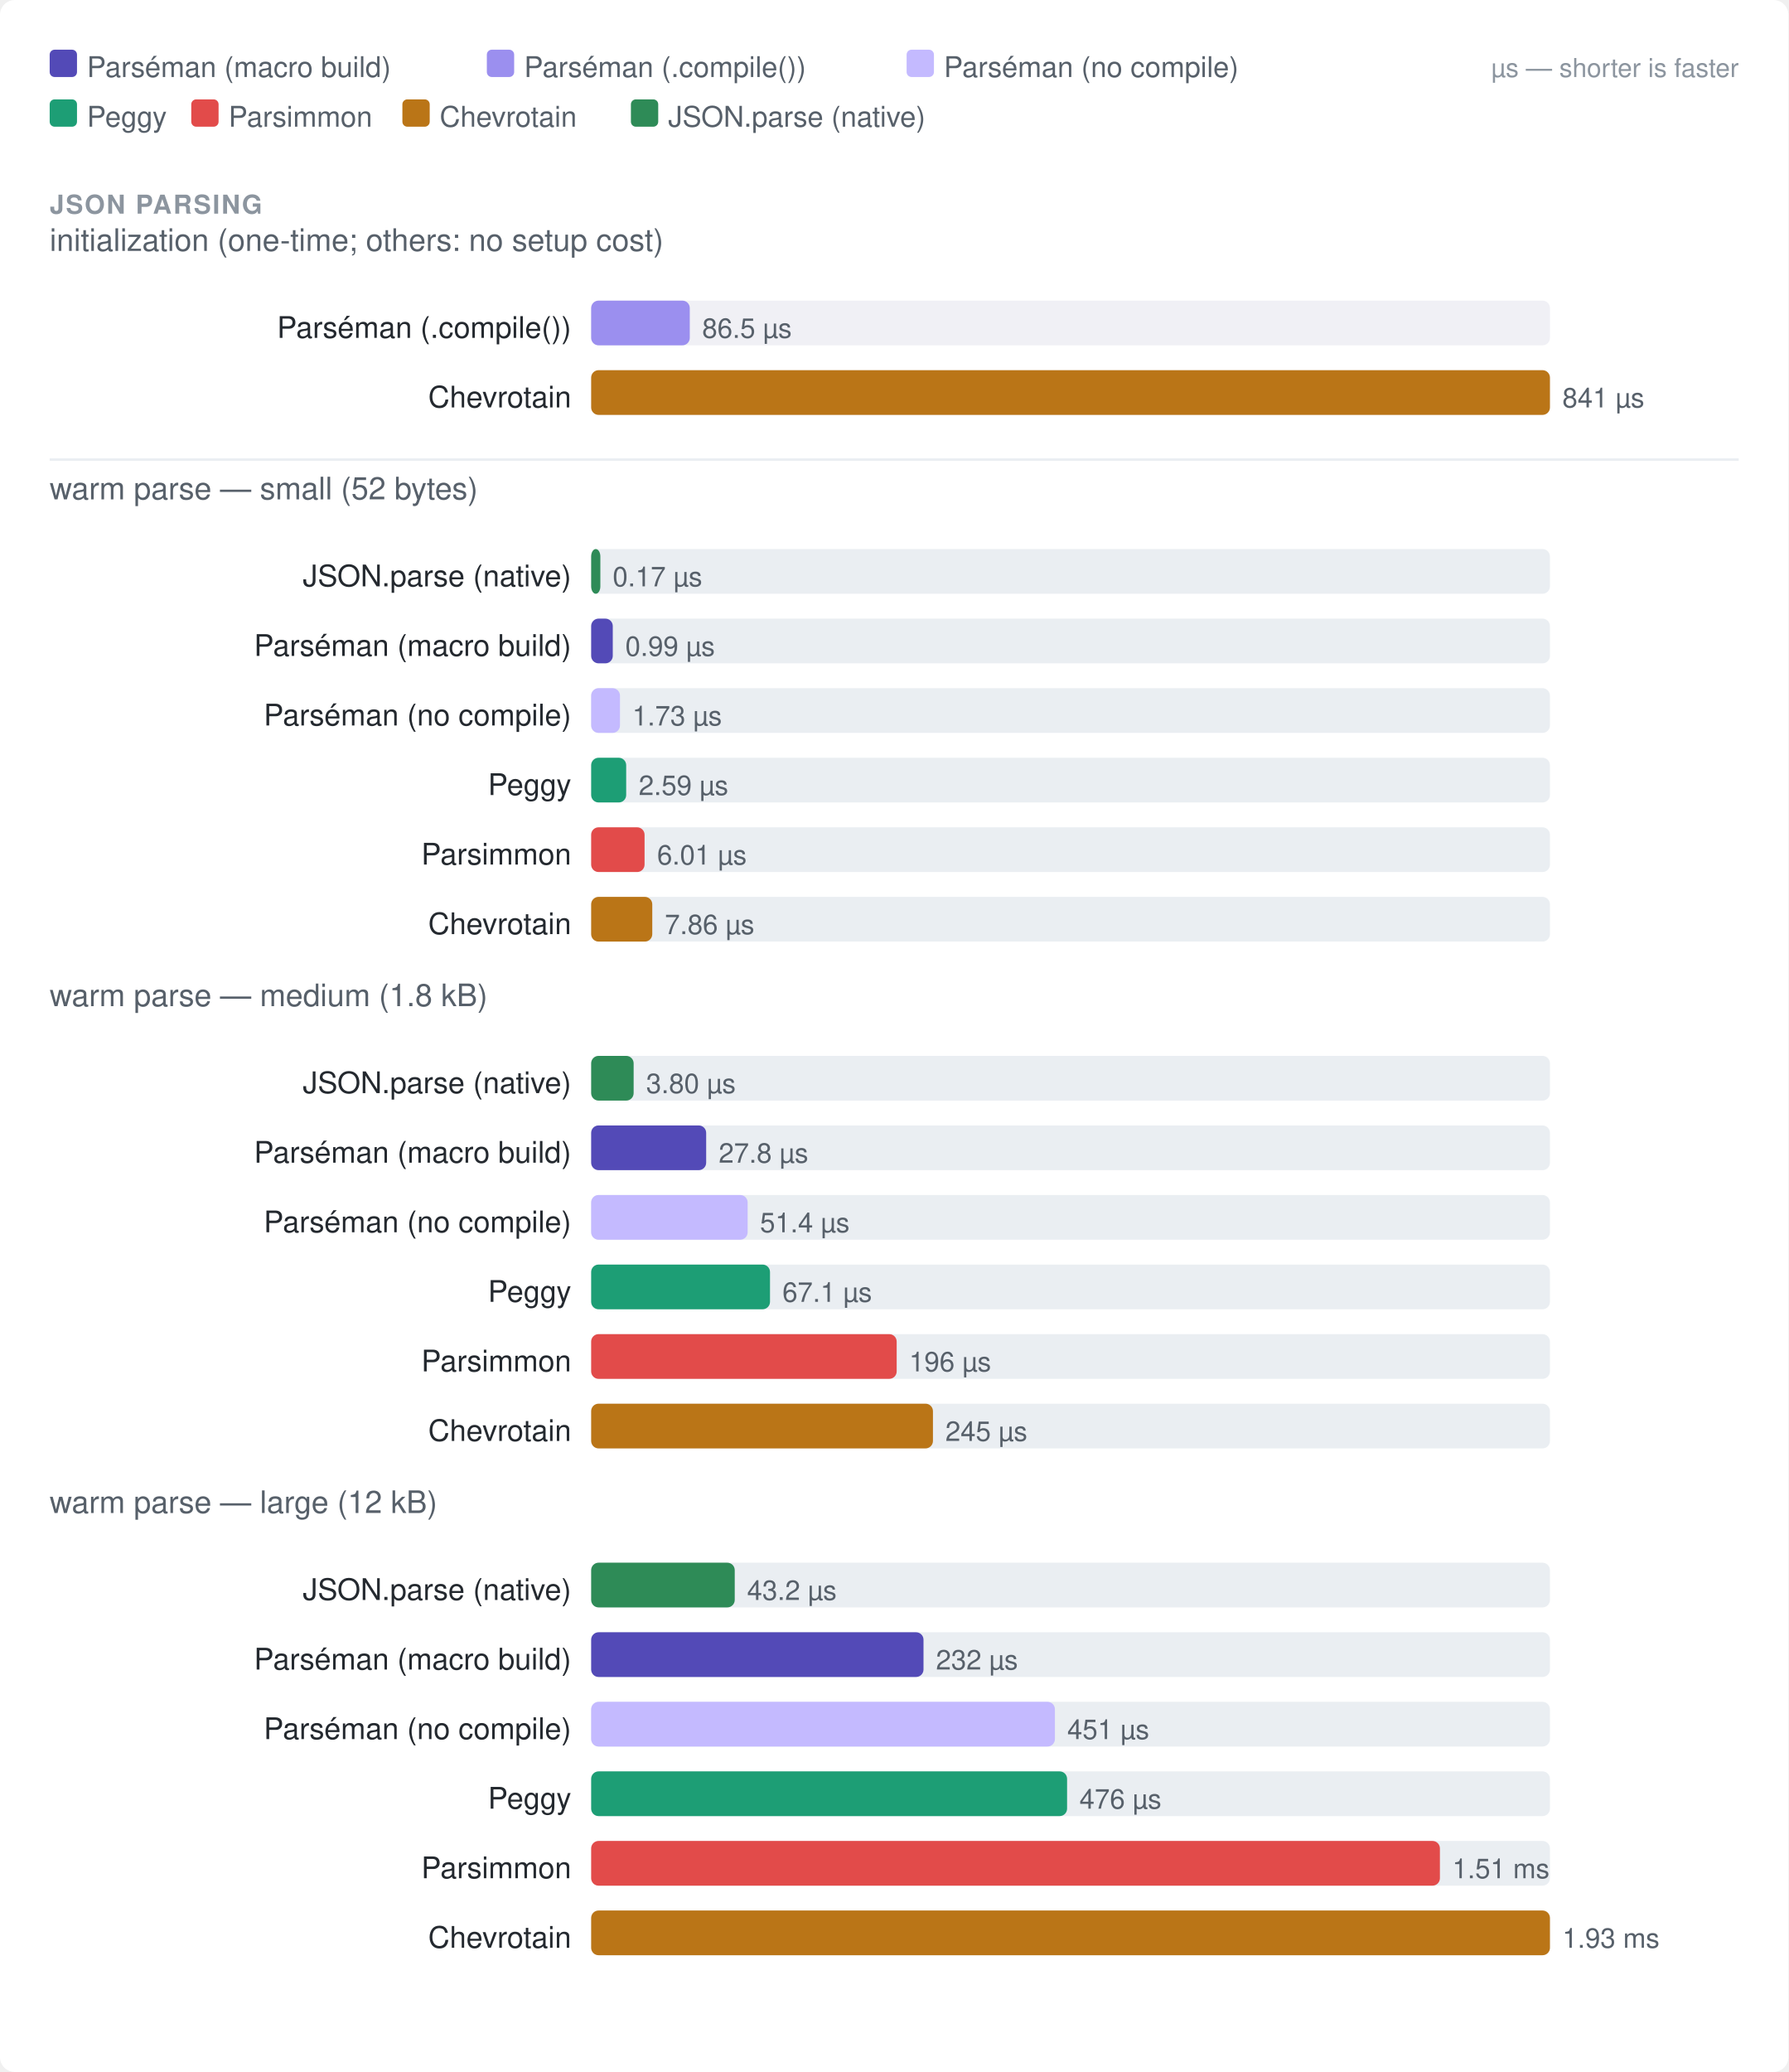
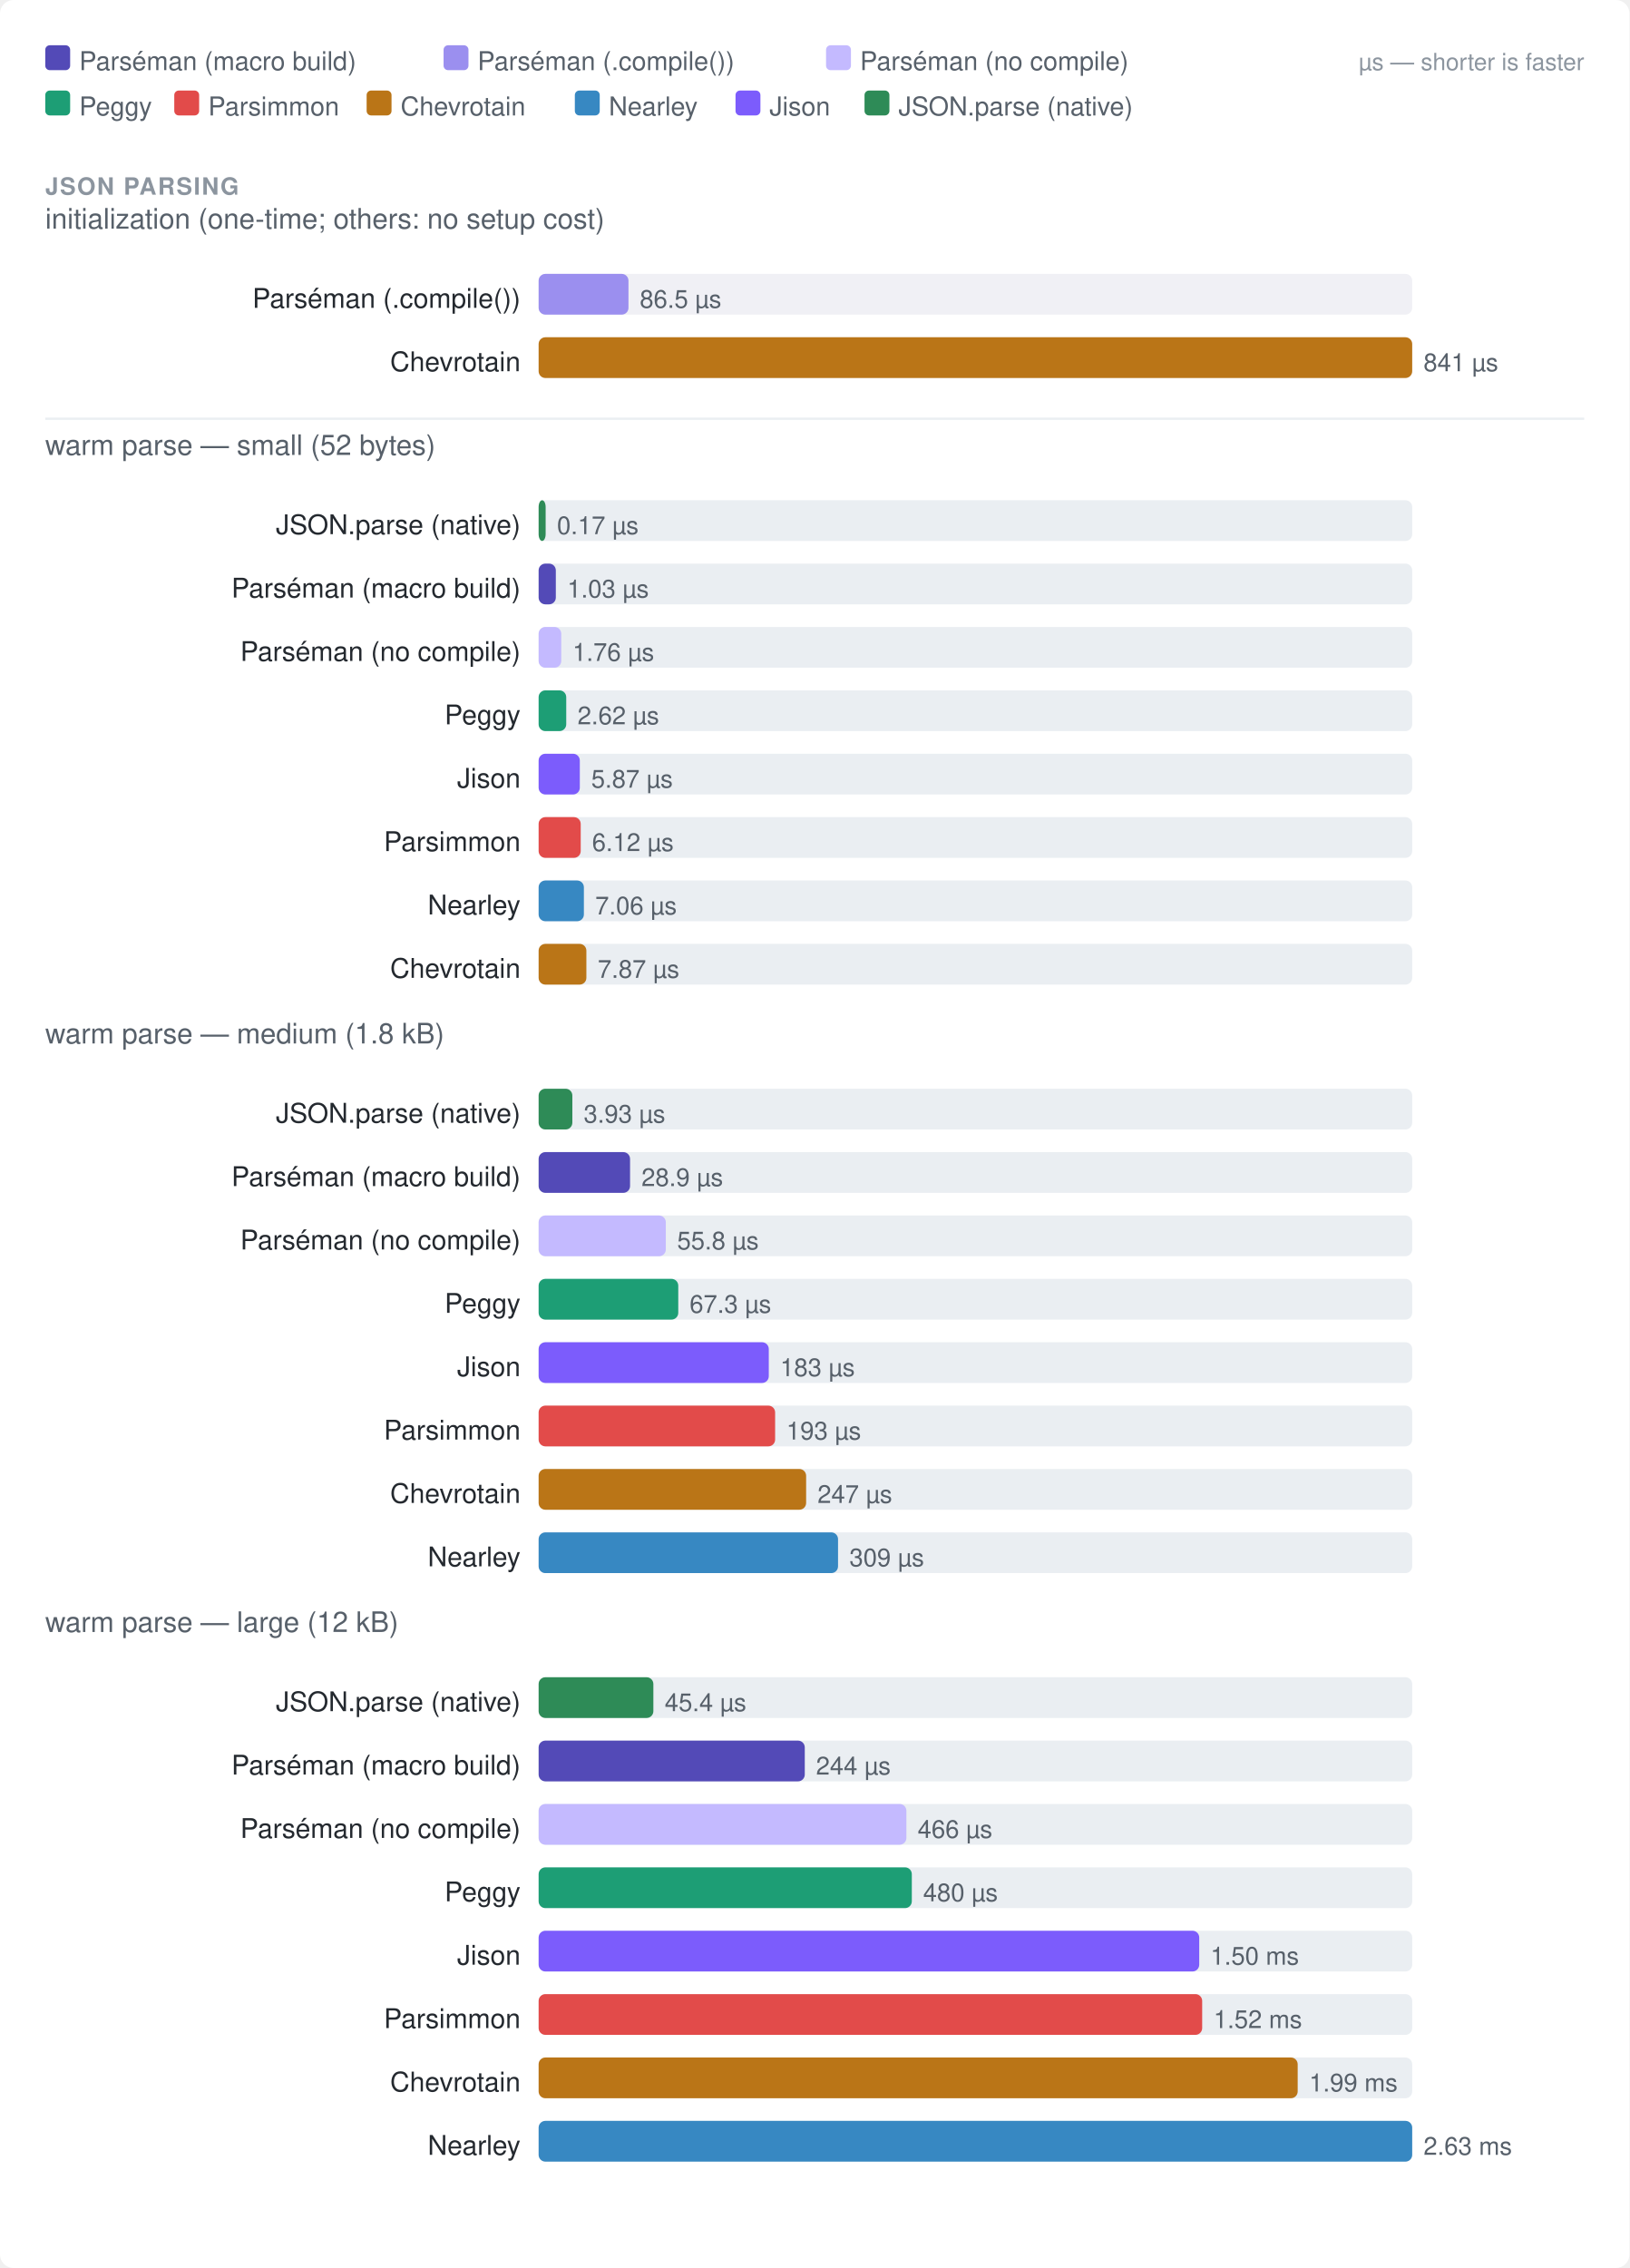
- <svg xmlns="http://www.w3.org/2000/svg" viewBox="0 0 720 834" width="720" height="834">
-   <rect width="720" height="834" fill="white" rx="6" />
+ <svg xmlns="http://www.w3.org/2000/svg" viewBox="0 0 720 1002" width="720" height="1002">
+   <rect width="720" height="1002" fill="white" rx="6" />
  <rect x="20" y="20" width="11" height="11" rx="2" fill="#534AB7" />
  <text x="35" y="31" font-size="11.5" fill="#57606a" font-family="-apple-system,BlinkMacSystemFont,'Segoe UI',Helvetica,Arial,sans-serif">Parséman (macro build)</text>
  <rect x="196" y="20" width="11" height="11" rx="2" fill="#9B8FEF" />
  <text x="211" y="31" font-size="11.5" fill="#57606a" font-family="-apple-system,BlinkMacSystemFont,'Segoe UI',Helvetica,Arial,sans-serif">Parséman (.compile())</text>
  <rect x="365" y="20" width="11" height="11" rx="2" fill="#C4BAFF" />
  <text x="380" y="31" font-size="11.5" fill="#57606a" font-family="-apple-system,BlinkMacSystemFont,'Segoe UI',Helvetica,Arial,sans-serif">Parséman (no compile)</text>
  <rect x="20" y="40" width="11" height="11" rx="2" fill="#1D9E75" />
  <text x="35" y="51" font-size="11.5" fill="#57606a" font-family="-apple-system,BlinkMacSystemFont,'Segoe UI',Helvetica,Arial,sans-serif">Peggy</text>
  <rect x="77" y="40" width="11" height="11" rx="2" fill="#E24B4A" />
  <text x="92" y="51" font-size="11.5" fill="#57606a" font-family="-apple-system,BlinkMacSystemFont,'Segoe UI',Helvetica,Arial,sans-serif">Parsimmon</text>
  <rect x="162" y="40" width="11" height="11" rx="2" fill="#BA7517" />
  <text x="177" y="51" font-size="11.5" fill="#57606a" font-family="-apple-system,BlinkMacSystemFont,'Segoe UI',Helvetica,Arial,sans-serif">Chevrotain</text>
-   <rect x="254" y="40" width="11" height="11" rx="2" fill="#2E8B57" />
-   <text x="269" y="51" font-size="11.5" fill="#57606a" font-family="-apple-system,BlinkMacSystemFont,'Segoe UI',Helvetica,Arial,sans-serif">JSON.parse (native)</text>
+   <rect x="254" y="40" width="11" height="11" rx="2" fill="#3788C2" />
+   <text x="269" y="51" font-size="11.5" fill="#57606a" font-family="-apple-system,BlinkMacSystemFont,'Segoe UI',Helvetica,Arial,sans-serif">Nearley</text>
+   <rect x="325" y="40" width="11" height="11" rx="2" fill="#7C5CFC" />
+   <text x="340" y="51" font-size="11.5" fill="#57606a" font-family="-apple-system,BlinkMacSystemFont,'Segoe UI',Helvetica,Arial,sans-serif">Jison</text>
+   <rect x="382" y="40" width="11" height="11" rx="2" fill="#2E8B57" />
+   <text x="397" y="51" font-size="11.5" fill="#57606a" font-family="-apple-system,BlinkMacSystemFont,'Segoe UI',Helvetica,Arial,sans-serif">JSON.parse (native)</text>
  <text x="700" y="31" font-size="10.5" fill="#8c959f" text-anchor="end" font-family="-apple-system,BlinkMacSystemFont,'Segoe UI',Helvetica,Arial,sans-serif">µs — shorter is faster</text>
  <text x="20" y="86" font-size="10.5" font-weight="600" fill="#8c959f" letter-spacing="0.06em" font-family="-apple-system,BlinkMacSystemFont,'Segoe UI',Helvetica,Arial,sans-serif">JSON PARSING</text>
  <text x="20" y="101" font-size="12.5" fill="#57606a" font-family="-apple-system,BlinkMacSystemFont,'Segoe UI',Helvetica,Arial,sans-serif">initialization (one-time; others: no setup cost)</text>
  <text x="230" y="136" text-anchor="end" font-size="12" fill="#24292f" font-family="-apple-system,BlinkMacSystemFont,'Segoe UI',Helvetica,Arial,sans-serif">Parséman (.compile())</text>
  <rect x="238" y="121" width="386" height="18" rx="3" fill="#f0f0f5" />
  <rect x="238" y="121" width="39.7" height="18" rx="3" fill="#9B8FEF" />
  <text x="282.683" y="136" font-size="11" fill="#57606a" font-family="-apple-system,BlinkMacSystemFont,'Segoe UI',Helvetica,Arial,sans-serif">86.5 µs</text>
  <text x="230" y="164" text-anchor="end" font-size="12" fill="#24292f" font-family="-apple-system,BlinkMacSystemFont,'Segoe UI',Helvetica,Arial,sans-serif">Chevrotain</text>
  <rect x="238" y="149" width="386" height="18" rx="3" fill="#f0f0f5" />
  <rect x="238" y="149" width="386.0" height="18" rx="3" fill="#BA7517" />
  <text x="629" y="164" font-size="11" fill="#57606a" font-family="-apple-system,BlinkMacSystemFont,'Segoe UI',Helvetica,Arial,sans-serif">841 µs</text>
  <line x1="20" y1="185" x2="700" y2="185" stroke="#eaeef2" stroke-width="1" />
  <text x="20" y="201" font-size="12.5" fill="#57606a" font-family="-apple-system,BlinkMacSystemFont,'Segoe UI',Helvetica,Arial,sans-serif">warm parse — small  (52 bytes)</text>
  <text x="230" y="236" text-anchor="end" font-size="12" fill="#24292f" font-family="-apple-system,BlinkMacSystemFont,'Segoe UI',Helvetica,Arial,sans-serif">JSON.parse (native)</text>
  <rect x="238" y="221" width="386" height="18" rx="3" fill="#eaeef2" />
-   <rect x="238" y="221" width="3.7" height="18" rx="3" fill="#2E8B57" />
-   <text x="246.653" y="236" font-size="11" fill="#57606a" font-family="-apple-system,BlinkMacSystemFont,'Segoe UI',Helvetica,Arial,sans-serif">0.17 µs</text>
+   <rect x="238" y="221" width="3.1" height="18" rx="3" fill="#2E8B57" />
+   <text x="246.102" y="236" font-size="11" fill="#57606a" font-family="-apple-system,BlinkMacSystemFont,'Segoe UI',Helvetica,Arial,sans-serif">0.17 µs</text>
  <text x="230" y="264" text-anchor="end" font-size="12" fill="#24292f" font-family="-apple-system,BlinkMacSystemFont,'Segoe UI',Helvetica,Arial,sans-serif">Parséman (macro build)</text>
  <rect x="238" y="249" width="386" height="18" rx="3" fill="#eaeef2" />
-   <rect x="238" y="249" width="8.7" height="18" rx="3" fill="#534AB7" />
-   <text x="251.741" y="264" font-size="11" fill="#57606a" font-family="-apple-system,BlinkMacSystemFont,'Segoe UI',Helvetica,Arial,sans-serif">0.99 µs</text>
+   <rect x="238" y="249" width="7.6" height="18" rx="3" fill="#534AB7" />
+   <text x="250.636" y="264" font-size="11" fill="#57606a" font-family="-apple-system,BlinkMacSystemFont,'Segoe UI',Helvetica,Arial,sans-serif">1.03 µs</text>
  <text x="230" y="292" text-anchor="end" font-size="12" fill="#24292f" font-family="-apple-system,BlinkMacSystemFont,'Segoe UI',Helvetica,Arial,sans-serif">Parséman (no compile)</text>
  <rect x="238" y="277" width="386" height="18" rx="3" fill="#eaeef2" />
-   <rect x="238" y="277" width="11.6" height="18" rx="3" fill="#C4BAFF" />
-   <text x="254.56" y="292" font-size="11" fill="#57606a" font-family="-apple-system,BlinkMacSystemFont,'Segoe UI',Helvetica,Arial,sans-serif">1.73 µs</text>
+   <rect x="238" y="277" width="10.0" height="18" rx="3" fill="#C4BAFF" />
+   <text x="252.981" y="292" font-size="11" fill="#57606a" font-family="-apple-system,BlinkMacSystemFont,'Segoe UI',Helvetica,Arial,sans-serif">1.76 µs</text>
  <text x="230" y="320" text-anchor="end" font-size="12" fill="#24292f" font-family="-apple-system,BlinkMacSystemFont,'Segoe UI',Helvetica,Arial,sans-serif">Peggy</text>
  <rect x="238" y="305" width="386" height="18" rx="3" fill="#eaeef2" />
-   <rect x="238" y="305" width="14.1" height="18" rx="3" fill="#1D9E75" />
-   <text x="257.131" y="320" font-size="11" fill="#57606a" font-family="-apple-system,BlinkMacSystemFont,'Segoe UI',Helvetica,Arial,sans-serif">2.59 µs</text>
-   <text x="230" y="348" text-anchor="end" font-size="12" fill="#24292f" font-family="-apple-system,BlinkMacSystemFont,'Segoe UI',Helvetica,Arial,sans-serif">Parsimmon</text>
+   <rect x="238" y="305" width="12.2" height="18" rx="3" fill="#1D9E75" />
+   <text x="255.178" y="320" font-size="11" fill="#57606a" font-family="-apple-system,BlinkMacSystemFont,'Segoe UI',Helvetica,Arial,sans-serif">2.62 µs</text>
+   <text x="230" y="348" text-anchor="end" font-size="12" fill="#24292f" font-family="-apple-system,BlinkMacSystemFont,'Segoe UI',Helvetica,Arial,sans-serif">Jison</text>
  <rect x="238" y="333" width="386" height="18" rx="3" fill="#eaeef2" />
-   <rect x="238" y="333" width="21.5" height="18" rx="3" fill="#E24B4A" />
-   <text x="264.544" y="348" font-size="11" fill="#57606a" font-family="-apple-system,BlinkMacSystemFont,'Segoe UI',Helvetica,Arial,sans-serif">6.01 µs</text>
-   <text x="230" y="376" text-anchor="end" font-size="12" fill="#24292f" font-family="-apple-system,BlinkMacSystemFont,'Segoe UI',Helvetica,Arial,sans-serif">Chevrotain</text>
+   <rect x="238" y="333" width="18.2" height="18" rx="3" fill="#7C5CFC" />
+   <text x="261.229" y="348" font-size="11" fill="#57606a" font-family="-apple-system,BlinkMacSystemFont,'Segoe UI',Helvetica,Arial,sans-serif">5.87 µs</text>
+   <text x="230" y="376" text-anchor="end" font-size="12" fill="#24292f" font-family="-apple-system,BlinkMacSystemFont,'Segoe UI',Helvetica,Arial,sans-serif">Parsimmon</text>
  <rect x="238" y="361" width="386" height="18" rx="3" fill="#eaeef2" />
-   <rect x="238" y="361" width="24.6" height="18" rx="3" fill="#BA7517" />
-   <text x="267.638" y="376" font-size="11" fill="#57606a" font-family="-apple-system,BlinkMacSystemFont,'Segoe UI',Helvetica,Arial,sans-serif">7.86 µs</text>
-   <text x="20" y="405" font-size="12.5" fill="#57606a" font-family="-apple-system,BlinkMacSystemFont,'Segoe UI',Helvetica,Arial,sans-serif">warm parse — medium  (1.8 kB)</text>
-   <text x="230" y="440" text-anchor="end" font-size="12" fill="#24292f" font-family="-apple-system,BlinkMacSystemFont,'Segoe UI',Helvetica,Arial,sans-serif">JSON.parse (native)</text>
-   <rect x="238" y="425" width="386" height="18" rx="3" fill="#eaeef2" />
-   <rect x="238" y="425" width="17.1" height="18" rx="3" fill="#2E8B57" />
-   <text x="260.127" y="440" font-size="11" fill="#57606a" font-family="-apple-system,BlinkMacSystemFont,'Segoe UI',Helvetica,Arial,sans-serif">3.80 µs</text>
-   <text x="230" y="468" text-anchor="end" font-size="12" fill="#24292f" font-family="-apple-system,BlinkMacSystemFont,'Segoe UI',Helvetica,Arial,sans-serif">Parséman (macro build)</text>
-   <rect x="238" y="453" width="386" height="18" rx="3" fill="#eaeef2" />
-   <rect x="238" y="453" width="46.3" height="18" rx="3" fill="#534AB7" />
-   <text x="289.34" y="468" font-size="11" fill="#57606a" font-family="-apple-system,BlinkMacSystemFont,'Segoe UI',Helvetica,Arial,sans-serif">27.8 µs</text>
-   <text x="230" y="496" text-anchor="end" font-size="12" fill="#24292f" font-family="-apple-system,BlinkMacSystemFont,'Segoe UI',Helvetica,Arial,sans-serif">Parséman (no compile)</text>
+   <rect x="238" y="361" width="18.6" height="18" rx="3" fill="#E24B4A" />
+   <text x="261.613" y="376" font-size="11" fill="#57606a" font-family="-apple-system,BlinkMacSystemFont,'Segoe UI',Helvetica,Arial,sans-serif">6.12 µs</text>
+   <text x="230" y="404" text-anchor="end" font-size="12" fill="#24292f" font-family="-apple-system,BlinkMacSystemFont,'Segoe UI',Helvetica,Arial,sans-serif">Nearley</text>
+   <rect x="238" y="389" width="386" height="18" rx="3" fill="#eaeef2" />
+   <rect x="238" y="389" width="20.0" height="18" rx="3" fill="#3788C2" />
+   <text x="262.991" y="404" font-size="11" fill="#57606a" font-family="-apple-system,BlinkMacSystemFont,'Segoe UI',Helvetica,Arial,sans-serif">7.06 µs</text>
+   <text x="230" y="432" text-anchor="end" font-size="12" fill="#24292f" font-family="-apple-system,BlinkMacSystemFont,'Segoe UI',Helvetica,Arial,sans-serif">Chevrotain</text>
+   <rect x="238" y="417" width="386" height="18" rx="3" fill="#eaeef2" />
+   <rect x="238" y="417" width="21.1" height="18" rx="3" fill="#BA7517" />
+   <text x="264.107" y="432" font-size="11" fill="#57606a" font-family="-apple-system,BlinkMacSystemFont,'Segoe UI',Helvetica,Arial,sans-serif">7.87 µs</text>
+   <text x="20" y="461" font-size="12.5" fill="#57606a" font-family="-apple-system,BlinkMacSystemFont,'Segoe UI',Helvetica,Arial,sans-serif">warm parse — medium  (1.8 kB)</text>
+   <text x="230" y="496" text-anchor="end" font-size="12" fill="#24292f" font-family="-apple-system,BlinkMacSystemFont,'Segoe UI',Helvetica,Arial,sans-serif">JSON.parse (native)</text>
  <rect x="238" y="481" width="386" height="18" rx="3" fill="#eaeef2" />
-   <rect x="238" y="481" width="63.0" height="18" rx="3" fill="#C4BAFF" />
-   <text x="305.97" y="496" font-size="11" fill="#57606a" font-family="-apple-system,BlinkMacSystemFont,'Segoe UI',Helvetica,Arial,sans-serif">51.4 µs</text>
-   <text x="230" y="524" text-anchor="end" font-size="12" fill="#24292f" font-family="-apple-system,BlinkMacSystemFont,'Segoe UI',Helvetica,Arial,sans-serif">Peggy</text>
+   <rect x="238" y="481" width="14.9" height="18" rx="3" fill="#2E8B57" />
+   <text x="257.915" y="496" font-size="11" fill="#57606a" font-family="-apple-system,BlinkMacSystemFont,'Segoe UI',Helvetica,Arial,sans-serif">3.93 µs</text>
+   <text x="230" y="524" text-anchor="end" font-size="12" fill="#24292f" font-family="-apple-system,BlinkMacSystemFont,'Segoe UI',Helvetica,Arial,sans-serif">Parséman (macro build)</text>
  <rect x="238" y="509" width="386" height="18" rx="3" fill="#eaeef2" />
-   <rect x="238" y="509" width="72.0" height="18" rx="3" fill="#1D9E75" />
-   <text x="314.983" y="524" font-size="11" fill="#57606a" font-family="-apple-system,BlinkMacSystemFont,'Segoe UI',Helvetica,Arial,sans-serif">67.1 µs</text>
-   <text x="230" y="552" text-anchor="end" font-size="12" fill="#24292f" font-family="-apple-system,BlinkMacSystemFont,'Segoe UI',Helvetica,Arial,sans-serif">Parsimmon</text>
+   <rect x="238" y="509" width="40.4" height="18" rx="3" fill="#534AB7" />
+   <text x="283.433" y="524" font-size="11" fill="#57606a" font-family="-apple-system,BlinkMacSystemFont,'Segoe UI',Helvetica,Arial,sans-serif">28.9 µs</text>
+   <text x="230" y="552" text-anchor="end" font-size="12" fill="#24292f" font-family="-apple-system,BlinkMacSystemFont,'Segoe UI',Helvetica,Arial,sans-serif">Parséman (no compile)</text>
  <rect x="238" y="537" width="386" height="18" rx="3" fill="#eaeef2" />
-   <rect x="238" y="537" width="123.0" height="18" rx="3" fill="#E24B4A" />
-   <text x="366.005" y="552" font-size="11" fill="#57606a" font-family="-apple-system,BlinkMacSystemFont,'Segoe UI',Helvetica,Arial,sans-serif">196 µs</text>
-   <text x="230" y="580" text-anchor="end" font-size="12" fill="#24292f" font-family="-apple-system,BlinkMacSystemFont,'Segoe UI',Helvetica,Arial,sans-serif">Chevrotain</text>
+   <rect x="238" y="537" width="56.2" height="18" rx="3" fill="#C4BAFF" />
+   <text x="299.192" y="552" font-size="11" fill="#57606a" font-family="-apple-system,BlinkMacSystemFont,'Segoe UI',Helvetica,Arial,sans-serif">55.8 µs</text>
+   <text x="230" y="580" text-anchor="end" font-size="12" fill="#24292f" font-family="-apple-system,BlinkMacSystemFont,'Segoe UI',Helvetica,Arial,sans-serif">Peggy</text>
  <rect x="238" y="565" width="386" height="18" rx="3" fill="#eaeef2" />
-   <rect x="238" y="565" width="137.6" height="18" rx="3" fill="#BA7517" />
-   <text x="380.588" y="580" font-size="11" fill="#57606a" font-family="-apple-system,BlinkMacSystemFont,'Segoe UI',Helvetica,Arial,sans-serif">245 µs</text>
-   <text x="20" y="609" font-size="12.5" fill="#57606a" font-family="-apple-system,BlinkMacSystemFont,'Segoe UI',Helvetica,Arial,sans-serif">warm parse — large  (12 kB)</text>
-   <text x="230" y="644" text-anchor="end" font-size="12" fill="#24292f" font-family="-apple-system,BlinkMacSystemFont,'Segoe UI',Helvetica,Arial,sans-serif">JSON.parse (native)</text>
-   <rect x="238" y="629" width="386" height="18" rx="3" fill="#eaeef2" />
-   <rect x="238" y="629" width="57.8" height="18" rx="3" fill="#2E8B57" />
-   <text x="300.766" y="644" font-size="11" fill="#57606a" font-family="-apple-system,BlinkMacSystemFont,'Segoe UI',Helvetica,Arial,sans-serif">43.2 µs</text>
-   <text x="230" y="672" text-anchor="end" font-size="12" fill="#24292f" font-family="-apple-system,BlinkMacSystemFont,'Segoe UI',Helvetica,Arial,sans-serif">Parséman (macro build)</text>
-   <rect x="238" y="657" width="386" height="18" rx="3" fill="#eaeef2" />
-   <rect x="238" y="657" width="133.8" height="18" rx="3" fill="#534AB7" />
-   <text x="376.802" y="672" font-size="11" fill="#57606a" font-family="-apple-system,BlinkMacSystemFont,'Segoe UI',Helvetica,Arial,sans-serif">232 µs</text>
-   <text x="230" y="700" text-anchor="end" font-size="12" fill="#24292f" font-family="-apple-system,BlinkMacSystemFont,'Segoe UI',Helvetica,Arial,sans-serif">Parséman (no compile)</text>
-   <rect x="238" y="685" width="386" height="18" rx="3" fill="#eaeef2" />
-   <rect x="238" y="685" width="186.7" height="18" rx="3" fill="#C4BAFF" />
-   <text x="429.666" y="700" font-size="11" fill="#57606a" font-family="-apple-system,BlinkMacSystemFont,'Segoe UI',Helvetica,Arial,sans-serif">451 µs</text>
-   <text x="230" y="728" text-anchor="end" font-size="12" fill="#24292f" font-family="-apple-system,BlinkMacSystemFont,'Segoe UI',Helvetica,Arial,sans-serif">Peggy</text>
-   <rect x="238" y="713" width="386" height="18" rx="3" fill="#eaeef2" />
-   <rect x="238" y="713" width="191.6" height="18" rx="3" fill="#1D9E75" />
-   <text x="434.572" y="728" font-size="11" fill="#57606a" font-family="-apple-system,BlinkMacSystemFont,'Segoe UI',Helvetica,Arial,sans-serif">476 µs</text>
-   <text x="230" y="756" text-anchor="end" font-size="12" fill="#24292f" font-family="-apple-system,BlinkMacSystemFont,'Segoe UI',Helvetica,Arial,sans-serif">Parsimmon</text>
+   <rect x="238" y="565" width="61.7" height="18" rx="3" fill="#1D9E75" />
+   <text x="304.709" y="580" font-size="11" fill="#57606a" font-family="-apple-system,BlinkMacSystemFont,'Segoe UI',Helvetica,Arial,sans-serif">67.3 µs</text>
+   <text x="230" y="608" text-anchor="end" font-size="12" fill="#24292f" font-family="-apple-system,BlinkMacSystemFont,'Segoe UI',Helvetica,Arial,sans-serif">Jison</text>
+   <rect x="238" y="593" width="386" height="18" rx="3" fill="#eaeef2" />
+   <rect x="238" y="593" width="101.7" height="18" rx="3" fill="#7C5CFC" />
+   <text x="344.728" y="608" font-size="11" fill="#57606a" font-family="-apple-system,BlinkMacSystemFont,'Segoe UI',Helvetica,Arial,sans-serif">183 µs</text>
+   <text x="230" y="636" text-anchor="end" font-size="12" fill="#24292f" font-family="-apple-system,BlinkMacSystemFont,'Segoe UI',Helvetica,Arial,sans-serif">Parsimmon</text>
+   <rect x="238" y="621" width="386" height="18" rx="3" fill="#eaeef2" />
+   <rect x="238" y="621" width="104.5" height="18" rx="3" fill="#E24B4A" />
+   <text x="347.47" y="636" font-size="11" fill="#57606a" font-family="-apple-system,BlinkMacSystemFont,'Segoe UI',Helvetica,Arial,sans-serif">193 µs</text>
+   <text x="230" y="664" text-anchor="end" font-size="12" fill="#24292f" font-family="-apple-system,BlinkMacSystemFont,'Segoe UI',Helvetica,Arial,sans-serif">Chevrotain</text>
+   <rect x="238" y="649" width="386" height="18" rx="3" fill="#eaeef2" />
+   <rect x="238" y="649" width="118.2" height="18" rx="3" fill="#BA7517" />
+   <text x="361.213" y="664" font-size="11" fill="#57606a" font-family="-apple-system,BlinkMacSystemFont,'Segoe UI',Helvetica,Arial,sans-serif">247 µs</text>
+   <text x="230" y="692" text-anchor="end" font-size="12" fill="#24292f" font-family="-apple-system,BlinkMacSystemFont,'Segoe UI',Helvetica,Arial,sans-serif">Nearley</text>
+   <rect x="238" y="677" width="386" height="18" rx="3" fill="#eaeef2" />
+   <rect x="238" y="677" width="132.3" height="18" rx="3" fill="#3788C2" />
+   <text x="375.315" y="692" font-size="11" fill="#57606a" font-family="-apple-system,BlinkMacSystemFont,'Segoe UI',Helvetica,Arial,sans-serif">309 µs</text>
+   <text x="20" y="721" font-size="12.5" fill="#57606a" font-family="-apple-system,BlinkMacSystemFont,'Segoe UI',Helvetica,Arial,sans-serif">warm parse — large  (12 kB)</text>
+   <text x="230" y="756" text-anchor="end" font-size="12" fill="#24292f" font-family="-apple-system,BlinkMacSystemFont,'Segoe UI',Helvetica,Arial,sans-serif">JSON.parse (native)</text>
  <rect x="238" y="741" width="386" height="18" rx="3" fill="#eaeef2" />
-   <rect x="238" y="741" width="341.7" height="18" rx="3" fill="#E24B4A" />
-   <text x="584.705" y="756" font-size="11" fill="#57606a" font-family="-apple-system,BlinkMacSystemFont,'Segoe UI',Helvetica,Arial,sans-serif">1.51 ms</text>
-   <text x="230" y="784" text-anchor="end" font-size="12" fill="#24292f" font-family="-apple-system,BlinkMacSystemFont,'Segoe UI',Helvetica,Arial,sans-serif">Chevrotain</text>
+   <rect x="238" y="741" width="50.7" height="18" rx="3" fill="#2E8B57" />
+   <text x="293.706" y="756" font-size="11" fill="#57606a" font-family="-apple-system,BlinkMacSystemFont,'Segoe UI',Helvetica,Arial,sans-serif">45.4 µs</text>
+   <text x="230" y="784" text-anchor="end" font-size="12" fill="#24292f" font-family="-apple-system,BlinkMacSystemFont,'Segoe UI',Helvetica,Arial,sans-serif">Parséman (macro build)</text>
  <rect x="238" y="769" width="386" height="18" rx="3" fill="#eaeef2" />
-   <rect x="238" y="769" width="386.0" height="18" rx="3" fill="#BA7517" />
-   <text x="629" y="784" font-size="11" fill="#57606a" font-family="-apple-system,BlinkMacSystemFont,'Segoe UI',Helvetica,Arial,sans-serif">1.93 ms</text>
+   <rect x="238" y="769" width="117.6" height="18" rx="3" fill="#534AB7" />
+   <text x="360.557" y="784" font-size="11" fill="#57606a" font-family="-apple-system,BlinkMacSystemFont,'Segoe UI',Helvetica,Arial,sans-serif">244 µs</text>
+   <text x="230" y="812" text-anchor="end" font-size="12" fill="#24292f" font-family="-apple-system,BlinkMacSystemFont,'Segoe UI',Helvetica,Arial,sans-serif">Parséman (no compile)</text>
+   <rect x="238" y="797" width="386" height="18" rx="3" fill="#eaeef2" />
+   <rect x="238" y="797" width="162.5" height="18" rx="3" fill="#C4BAFF" />
+   <text x="405.476" y="812" font-size="11" fill="#57606a" font-family="-apple-system,BlinkMacSystemFont,'Segoe UI',Helvetica,Arial,sans-serif">466 µs</text>
+   <text x="230" y="840" text-anchor="end" font-size="12" fill="#24292f" font-family="-apple-system,BlinkMacSystemFont,'Segoe UI',Helvetica,Arial,sans-serif">Peggy</text>
+   <rect x="238" y="825" width="386" height="18" rx="3" fill="#eaeef2" />
+   <rect x="238" y="825" width="164.9" height="18" rx="3" fill="#1D9E75" />
+   <text x="407.902" y="840" font-size="11" fill="#57606a" font-family="-apple-system,BlinkMacSystemFont,'Segoe UI',Helvetica,Arial,sans-serif">480 µs</text>
+   <text x="230" y="868" text-anchor="end" font-size="12" fill="#24292f" font-family="-apple-system,BlinkMacSystemFont,'Segoe UI',Helvetica,Arial,sans-serif">Jison</text>
+   <rect x="238" y="853" width="386" height="18" rx="3" fill="#eaeef2" />
+   <rect x="238" y="853" width="291.9" height="18" rx="3" fill="#7C5CFC" />
+   <text x="534.855" y="868" font-size="11" fill="#57606a" font-family="-apple-system,BlinkMacSystemFont,'Segoe UI',Helvetica,Arial,sans-serif">1.50 ms</text>
+   <text x="230" y="896" text-anchor="end" font-size="12" fill="#24292f" font-family="-apple-system,BlinkMacSystemFont,'Segoe UI',Helvetica,Arial,sans-serif">Parsimmon</text>
+   <rect x="238" y="881" width="386" height="18" rx="3" fill="#eaeef2" />
+   <rect x="238" y="881" width="293.2" height="18" rx="3" fill="#E24B4A" />
+   <text x="536.226" y="896" font-size="11" fill="#57606a" font-family="-apple-system,BlinkMacSystemFont,'Segoe UI',Helvetica,Arial,sans-serif">1.52 ms</text>
+   <text x="230" y="924" text-anchor="end" font-size="12" fill="#24292f" font-family="-apple-system,BlinkMacSystemFont,'Segoe UI',Helvetica,Arial,sans-serif">Chevrotain</text>
+   <rect x="238" y="909" width="386" height="18" rx="3" fill="#eaeef2" />
+   <rect x="238" y="909" width="335.4" height="18" rx="3" fill="#BA7517" />
+   <text x="578.449" y="924" font-size="11" fill="#57606a" font-family="-apple-system,BlinkMacSystemFont,'Segoe UI',Helvetica,Arial,sans-serif">1.99 ms</text>
+   <text x="230" y="952" text-anchor="end" font-size="12" fill="#24292f" font-family="-apple-system,BlinkMacSystemFont,'Segoe UI',Helvetica,Arial,sans-serif">Nearley</text>
+   <rect x="238" y="937" width="386" height="18" rx="3" fill="#eaeef2" />
+   <rect x="238" y="937" width="386.0" height="18" rx="3" fill="#3788C2" />
+   <text x="629" y="952" font-size="11" fill="#57606a" font-family="-apple-system,BlinkMacSystemFont,'Segoe UI',Helvetica,Arial,sans-serif">2.63 ms</text>
</svg>
